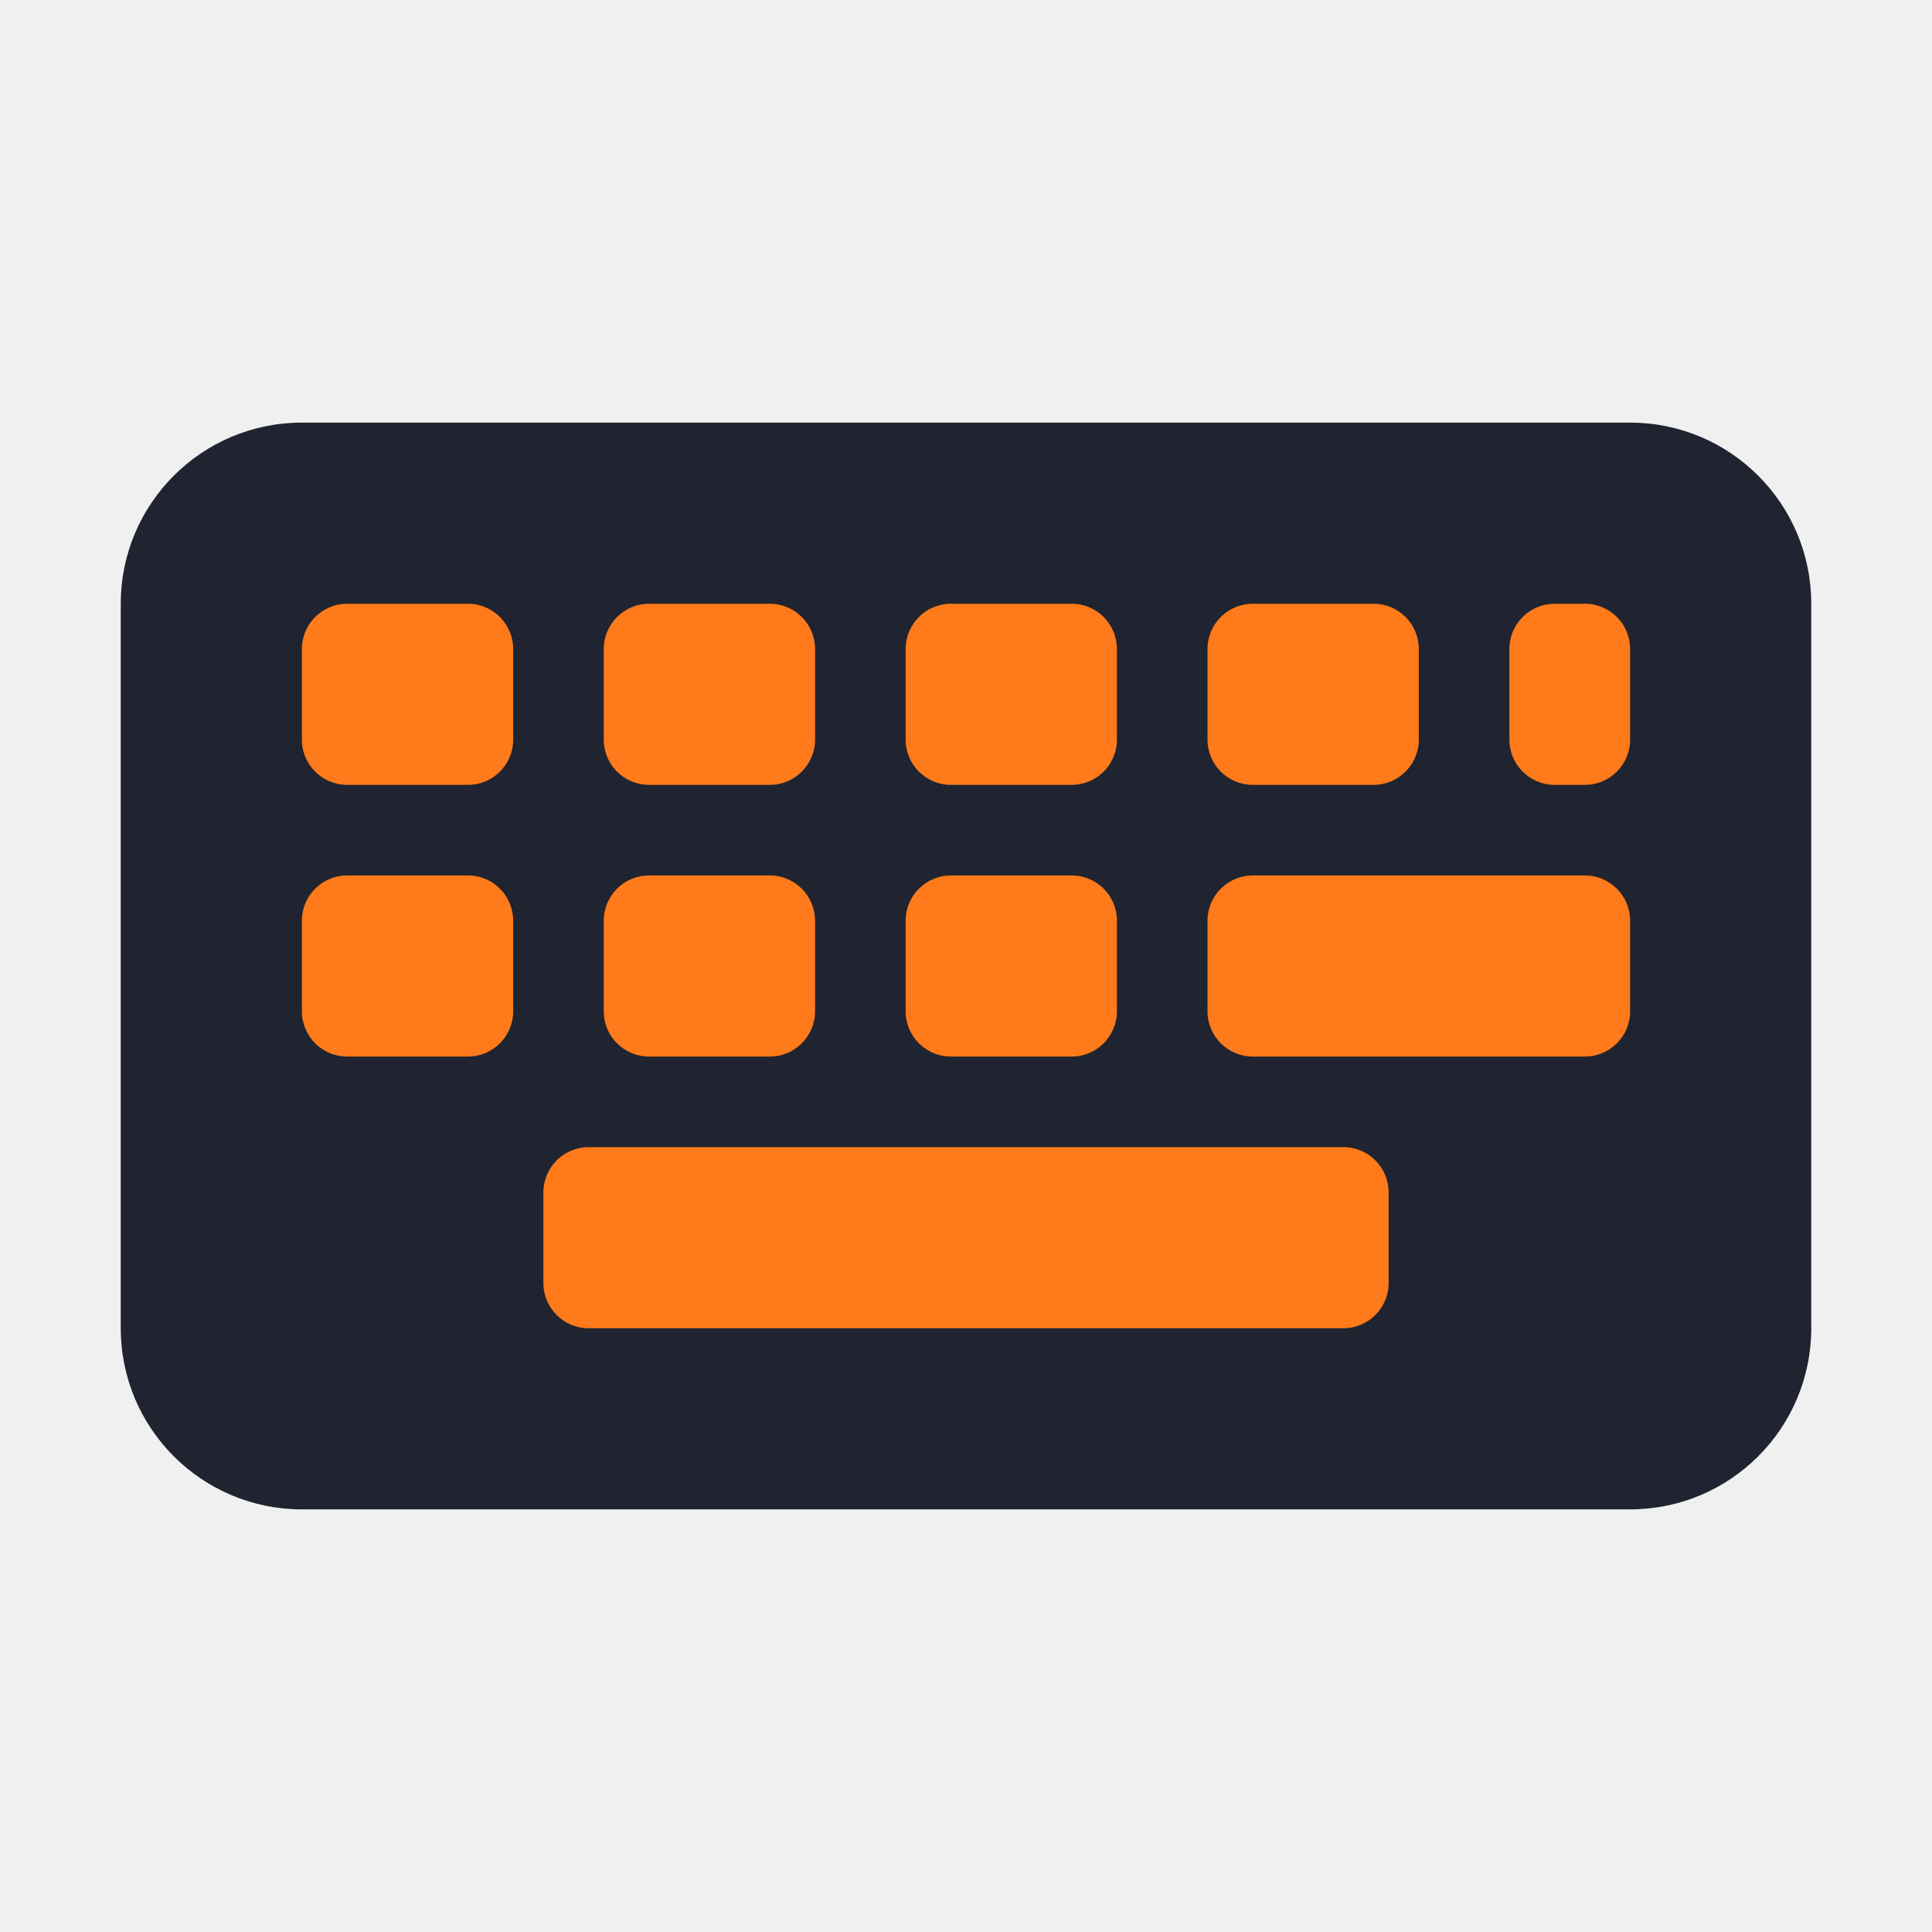
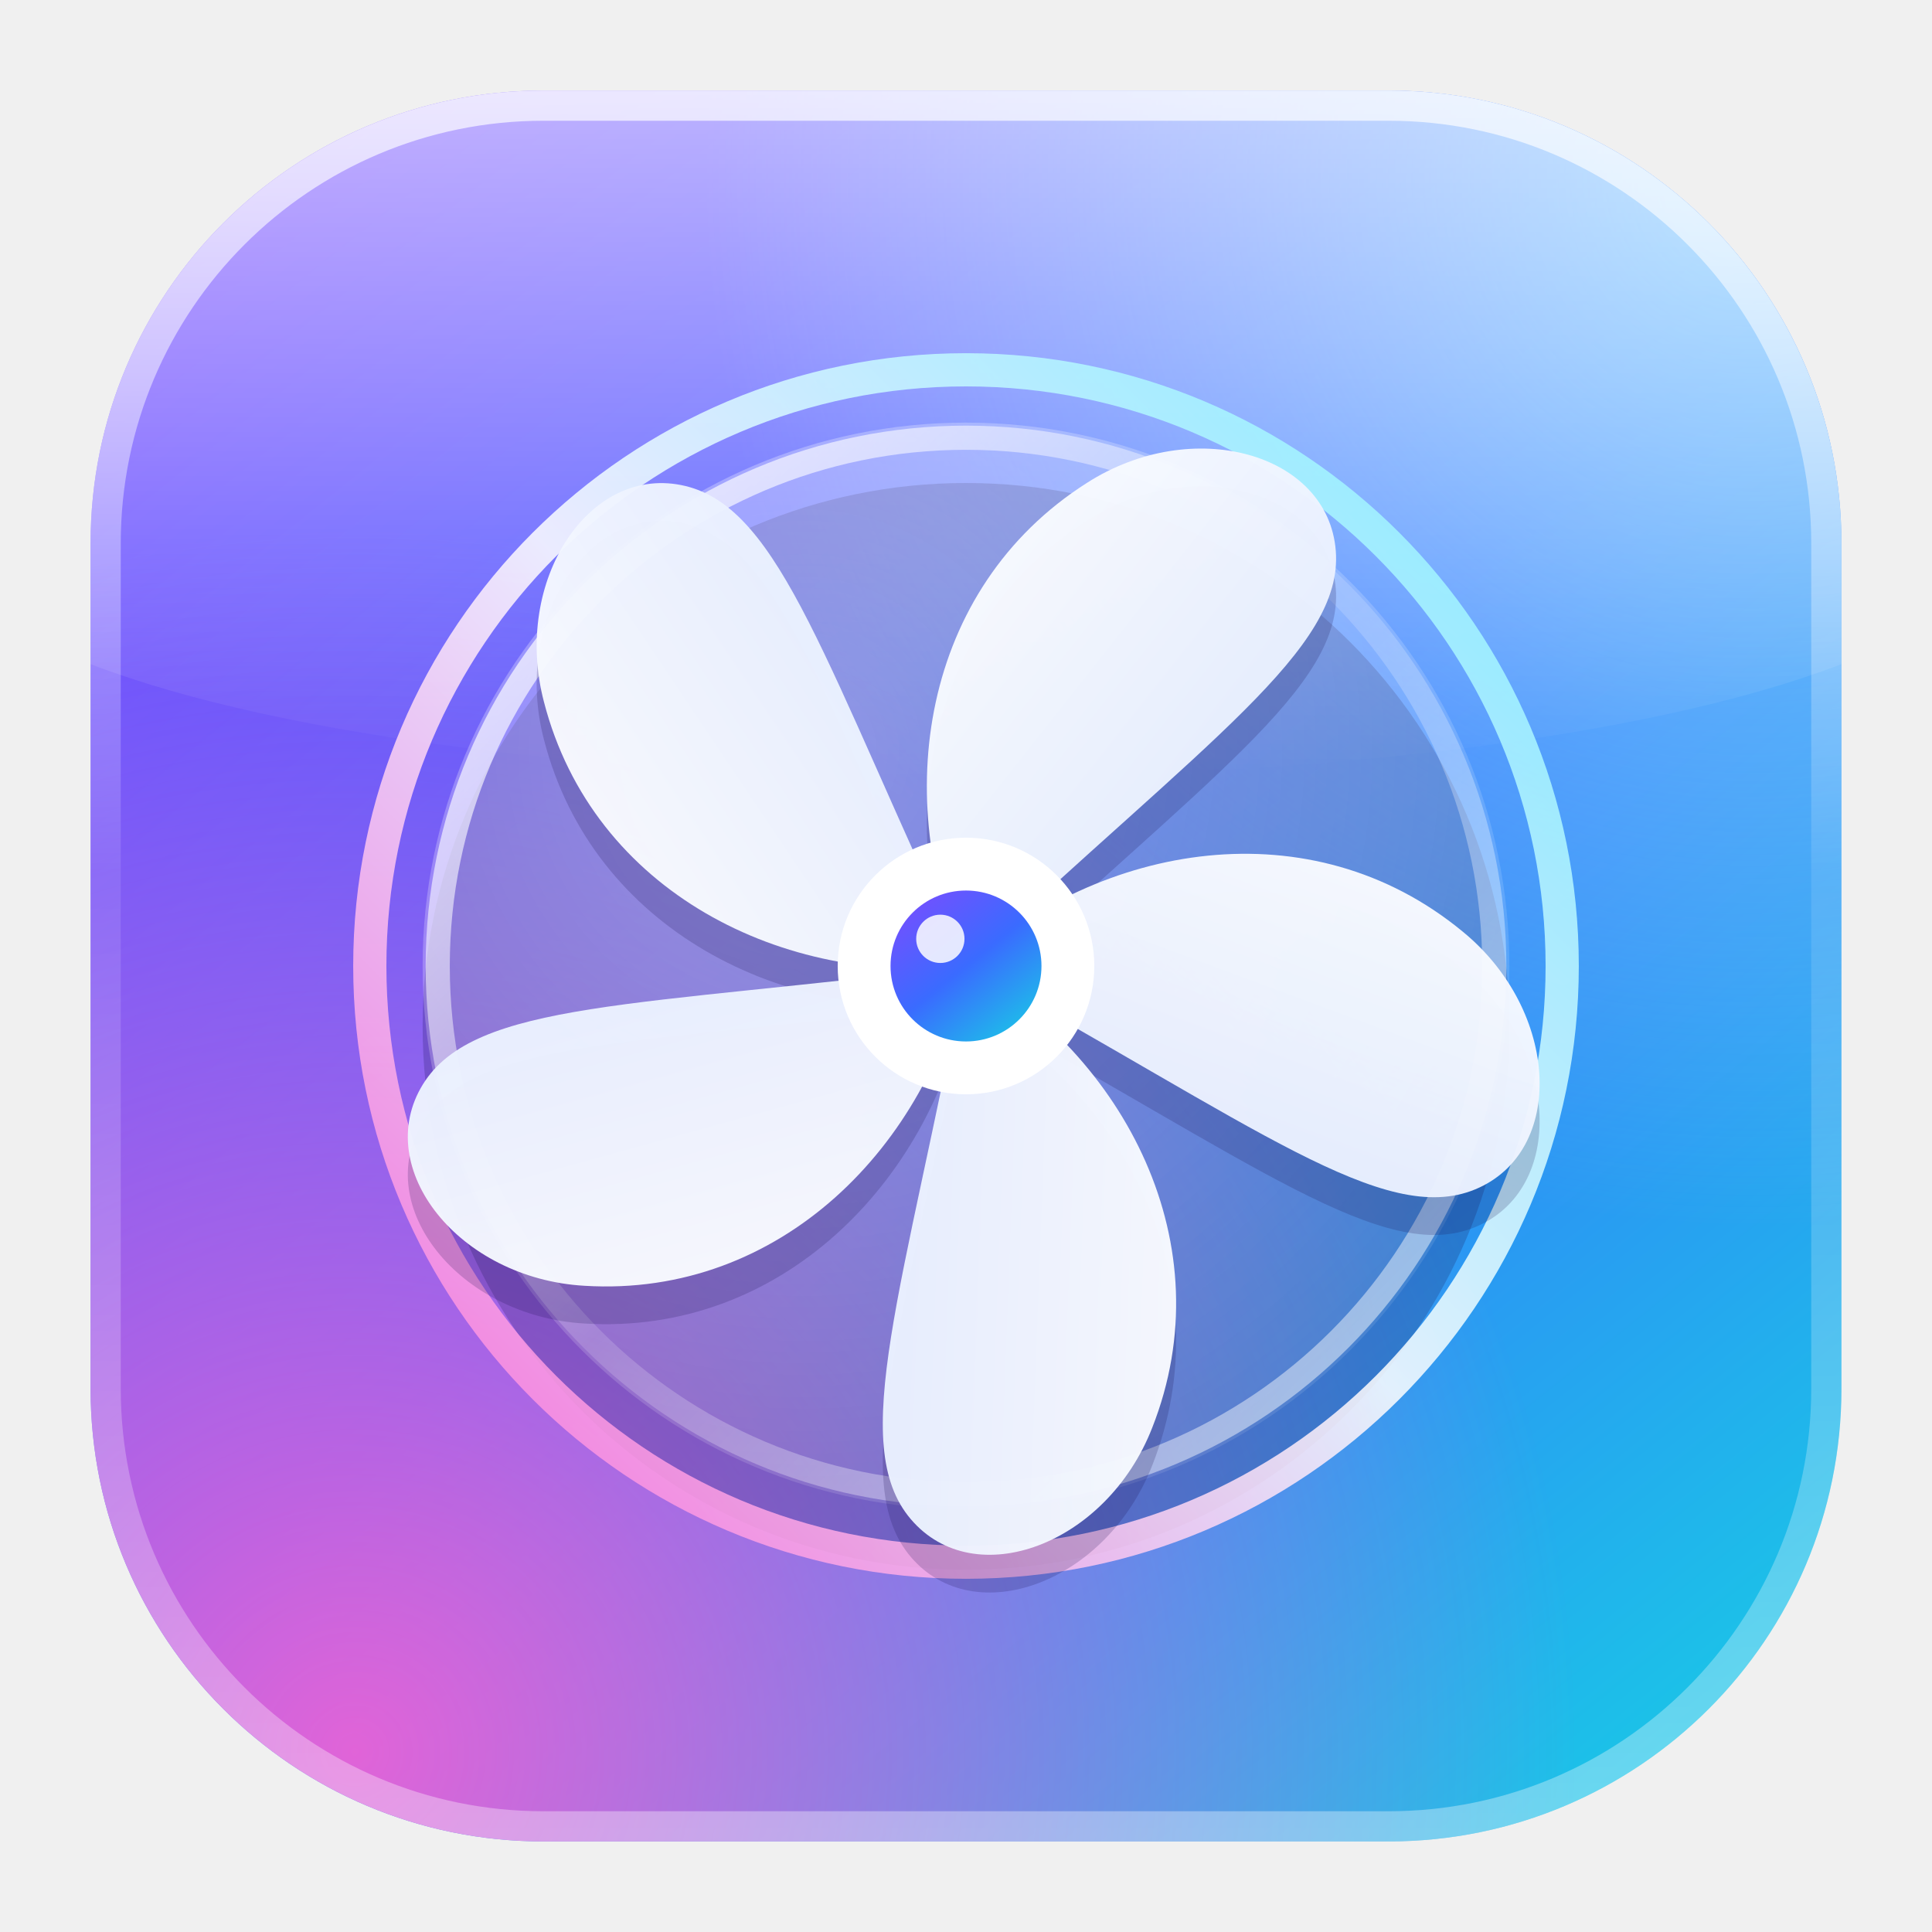
- <svg xmlns="http://www.w3.org/2000/svg" viewBox="0 0 64 64">
-   <rect x="4" y="14" width="56" height="36" rx="6" fill="#1f2430" />
-   <g fill="#ff7a1a">
-     <rect x="10" y="20" width="7" height="6" rx="1.5" />
-     <rect x="20" y="20" width="7" height="6" rx="1.5" />
-     <rect x="30" y="20" width="7" height="6" rx="1.5" />
-     <rect x="40" y="20" width="7" height="6" rx="1.5" />
-     <rect x="50" y="20" width="4" height="6" rx="1.5" />
-     <rect x="10" y="29" width="7" height="6" rx="1.5" />
-     <rect x="20" y="29" width="7" height="6" rx="1.5" />
-     <rect x="30" y="29" width="7" height="6" rx="1.5" />
-     <rect x="40" y="29" width="14" height="6" rx="1.5" />
-     <rect x="18" y="38" width="28" height="6" rx="1.5" />
+ <svg xmlns="http://www.w3.org/2000/svg" xmlns:xlink="http://www.w3.org/1999/xlink" viewBox="0 0 128 128">
+   <defs>
+     <linearGradient id="bg" x1="0.1" y1="0" x2="0.9" y2="1">
+       <stop offset="0" stop-color="#7a4dff" />
+       <stop offset="0.5" stop-color="#3a6bff" />
+       <stop offset="1" stop-color="#19c9e6" />
+     </linearGradient>
+     <radialGradient id="glowPink" cx="0.15" cy="0.95" r="0.7">
+       <stop offset="0" stop-color="#ff5fd2" stop-opacity="0.85" />
+       <stop offset="1" stop-color="#ff5fd2" stop-opacity="0" />
+     </radialGradient>
+     <radialGradient id="glowCyan" cx="0.95" cy="0.05" r="0.6">
+       <stop offset="0" stop-color="#9ff6ff" stop-opacity="0.7" />
+       <stop offset="1" stop-color="#9ff6ff" stop-opacity="0" />
+     </radialGradient>
+     <linearGradient id="sheen" x1="0" y1="0" x2="0" y2="1">
+       <stop offset="0" stop-color="#ffffff" stop-opacity="0.55" />
+       <stop offset="1" stop-color="#ffffff" stop-opacity="0" />
+     </linearGradient>
+     <radialGradient id="lens" cx="0.35" cy="0.3" r="0.8">
+       <stop offset="0" stop-color="#ffffff" stop-opacity="0.38" />
+       <stop offset="1" stop-color="#ffffff" stop-opacity="0.08" />
+     </radialGradient>
+     <linearGradient id="lensRim" x1="0" y1="0" x2="1" y2="1">
+       <stop offset="0" stop-color="#ffffff" stop-opacity="0.9" />
+       <stop offset="0.5" stop-color="#ffffff" stop-opacity="0.15" />
+       <stop offset="1" stop-color="#ffffff" stop-opacity="0.6" />
+     </linearGradient>
+     <linearGradient id="blade" x1="0" y1="0" x2="1" y2="1">
+       <stop offset="0" stop-color="#ffffff" />
+       <stop offset="1" stop-color="#dfe9ff" />
+     </linearGradient>
+     <linearGradient id="rim" x1="0" y1="0" x2="0" y2="1">
+       <stop offset="0" stop-color="#ffffff" stop-opacity="0.7" />
+       <stop offset="0.45" stop-color="#ffffff" stop-opacity="0.1" />
+       <stop offset="1" stop-color="#ffffff" stop-opacity="0.35" />
+     </linearGradient>
+     <path id="b" d="M64 64 C59 53 61 39 72 32 C79 27.5 88 30 88.5 36.5 C89 43 80 49 64 64 Z" />
+     <linearGradient id="ring" x1="0" y1="1" x2="1" y2="0">
+       <stop offset="0" stop-color="#ff6bd6" />
+       <stop offset="0.5" stop-color="#ffffff" />
+       <stop offset="1" stop-color="#7ff3ff" />
+     </linearGradient>
+   </defs>
+   <rect x="6" y="6" width="116" height="116" rx="30" fill="url(#bg)" />
+   <rect x="6" y="6" width="116" height="116" rx="30" fill="url(#glowPink)" />
+   <rect x="6" y="6" width="116" height="116" rx="30" fill="url(#glowCyan)" />
+   <path d="M36 6 H92 A30 30 0 0 1 122 36 V44 C96 54 32 54 6 44 V36 A30 30 0 0 1 36 6 Z" fill="url(#sheen)" />
+   <rect x="7" y="7" width="114" height="114" rx="29" fill="none" stroke="url(#rim)" stroke-width="2" />
+   <circle cx="64" cy="68" r="36" fill="#1a1350" fill-opacity="0.22" />
+   <circle cx="64" cy="64" r="36" fill="url(#lens)" />
+   <circle cx="64" cy="64" r="35" fill="none" stroke="url(#lensRim)" stroke-width="1.6" />
+   <circle cx="64" cy="64" r="39.5" fill="none" stroke="url(#ring)" stroke-width="2.2" stroke-opacity="0.85" />
+   <g fill="#1a1350" fill-opacity="0.2" transform="translate(0 2.5)">
+     <use xlink:href="#b" transform="rotate(0 64 64)" />
+     <use xlink:href="#b" transform="rotate(72 64 64)" />
+     <use xlink:href="#b" transform="rotate(144 64 64)" />
+     <use xlink:href="#b" transform="rotate(216 64 64)" />
+     <use xlink:href="#b" transform="rotate(288 64 64)" />
  </g>
+   <g fill="url(#blade)" fill-opacity="0.97">
+     <use xlink:href="#b" transform="rotate(0 64 64)" />
+     <use xlink:href="#b" transform="rotate(72 64 64)" />
+     <use xlink:href="#b" transform="rotate(144 64 64)" />
+     <use xlink:href="#b" transform="rotate(216 64 64)" />
+     <use xlink:href="#b" transform="rotate(288 64 64)" />
+   </g>
+   <circle cx="64" cy="64" r="8.5" fill="#ffffff" />
+   <circle cx="64" cy="64" r="5" fill="url(#bg)" />
+   <circle cx="62.3" cy="62.2" r="1.6" fill="#ffffff" fill-opacity="0.85" />
</svg>
